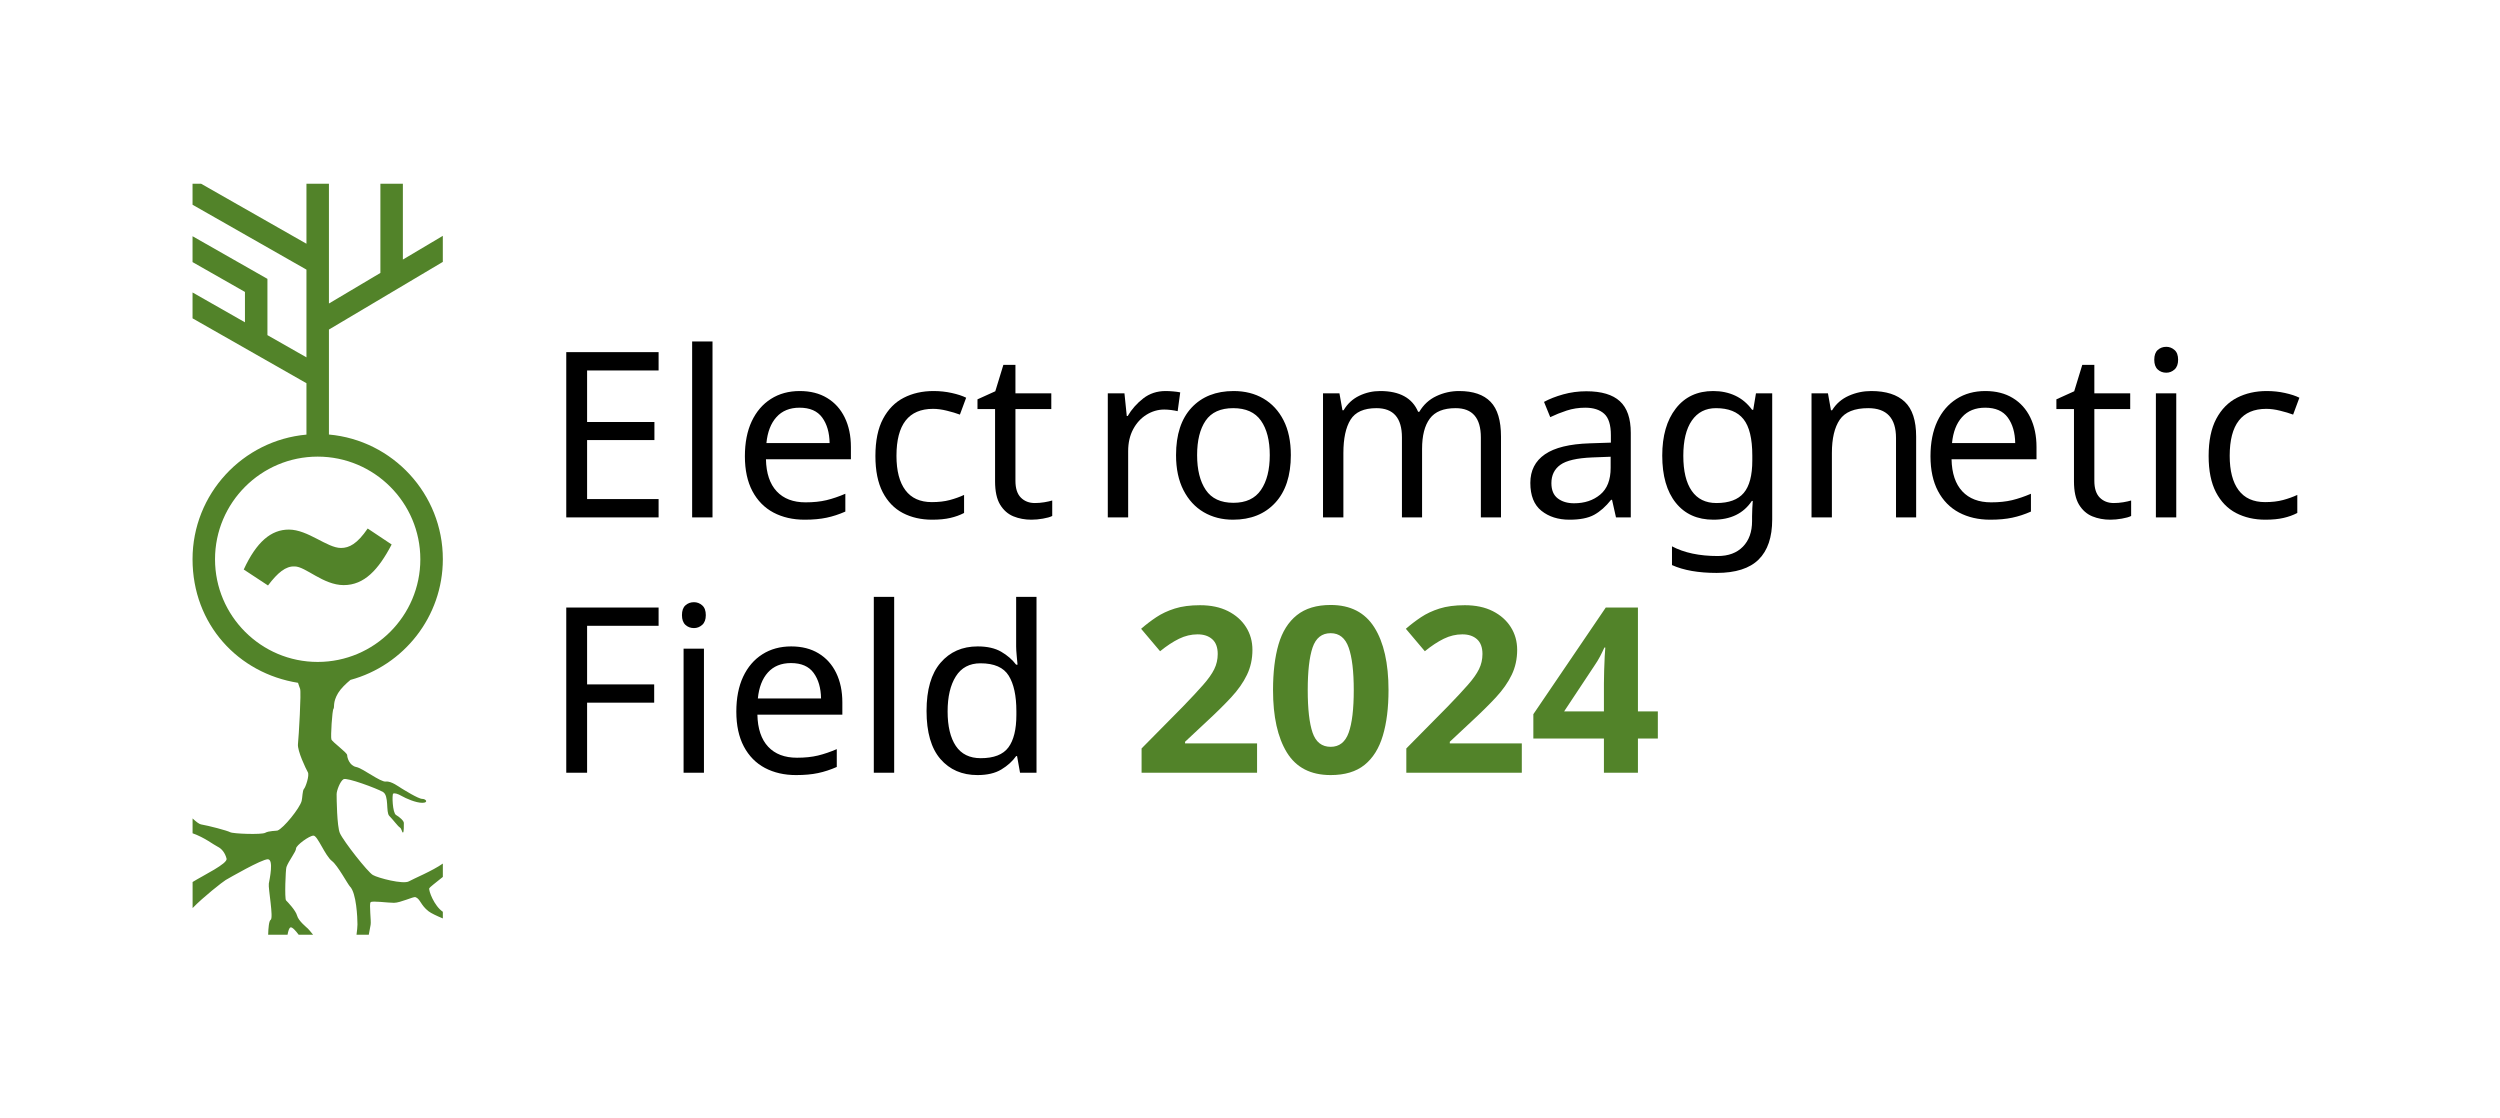
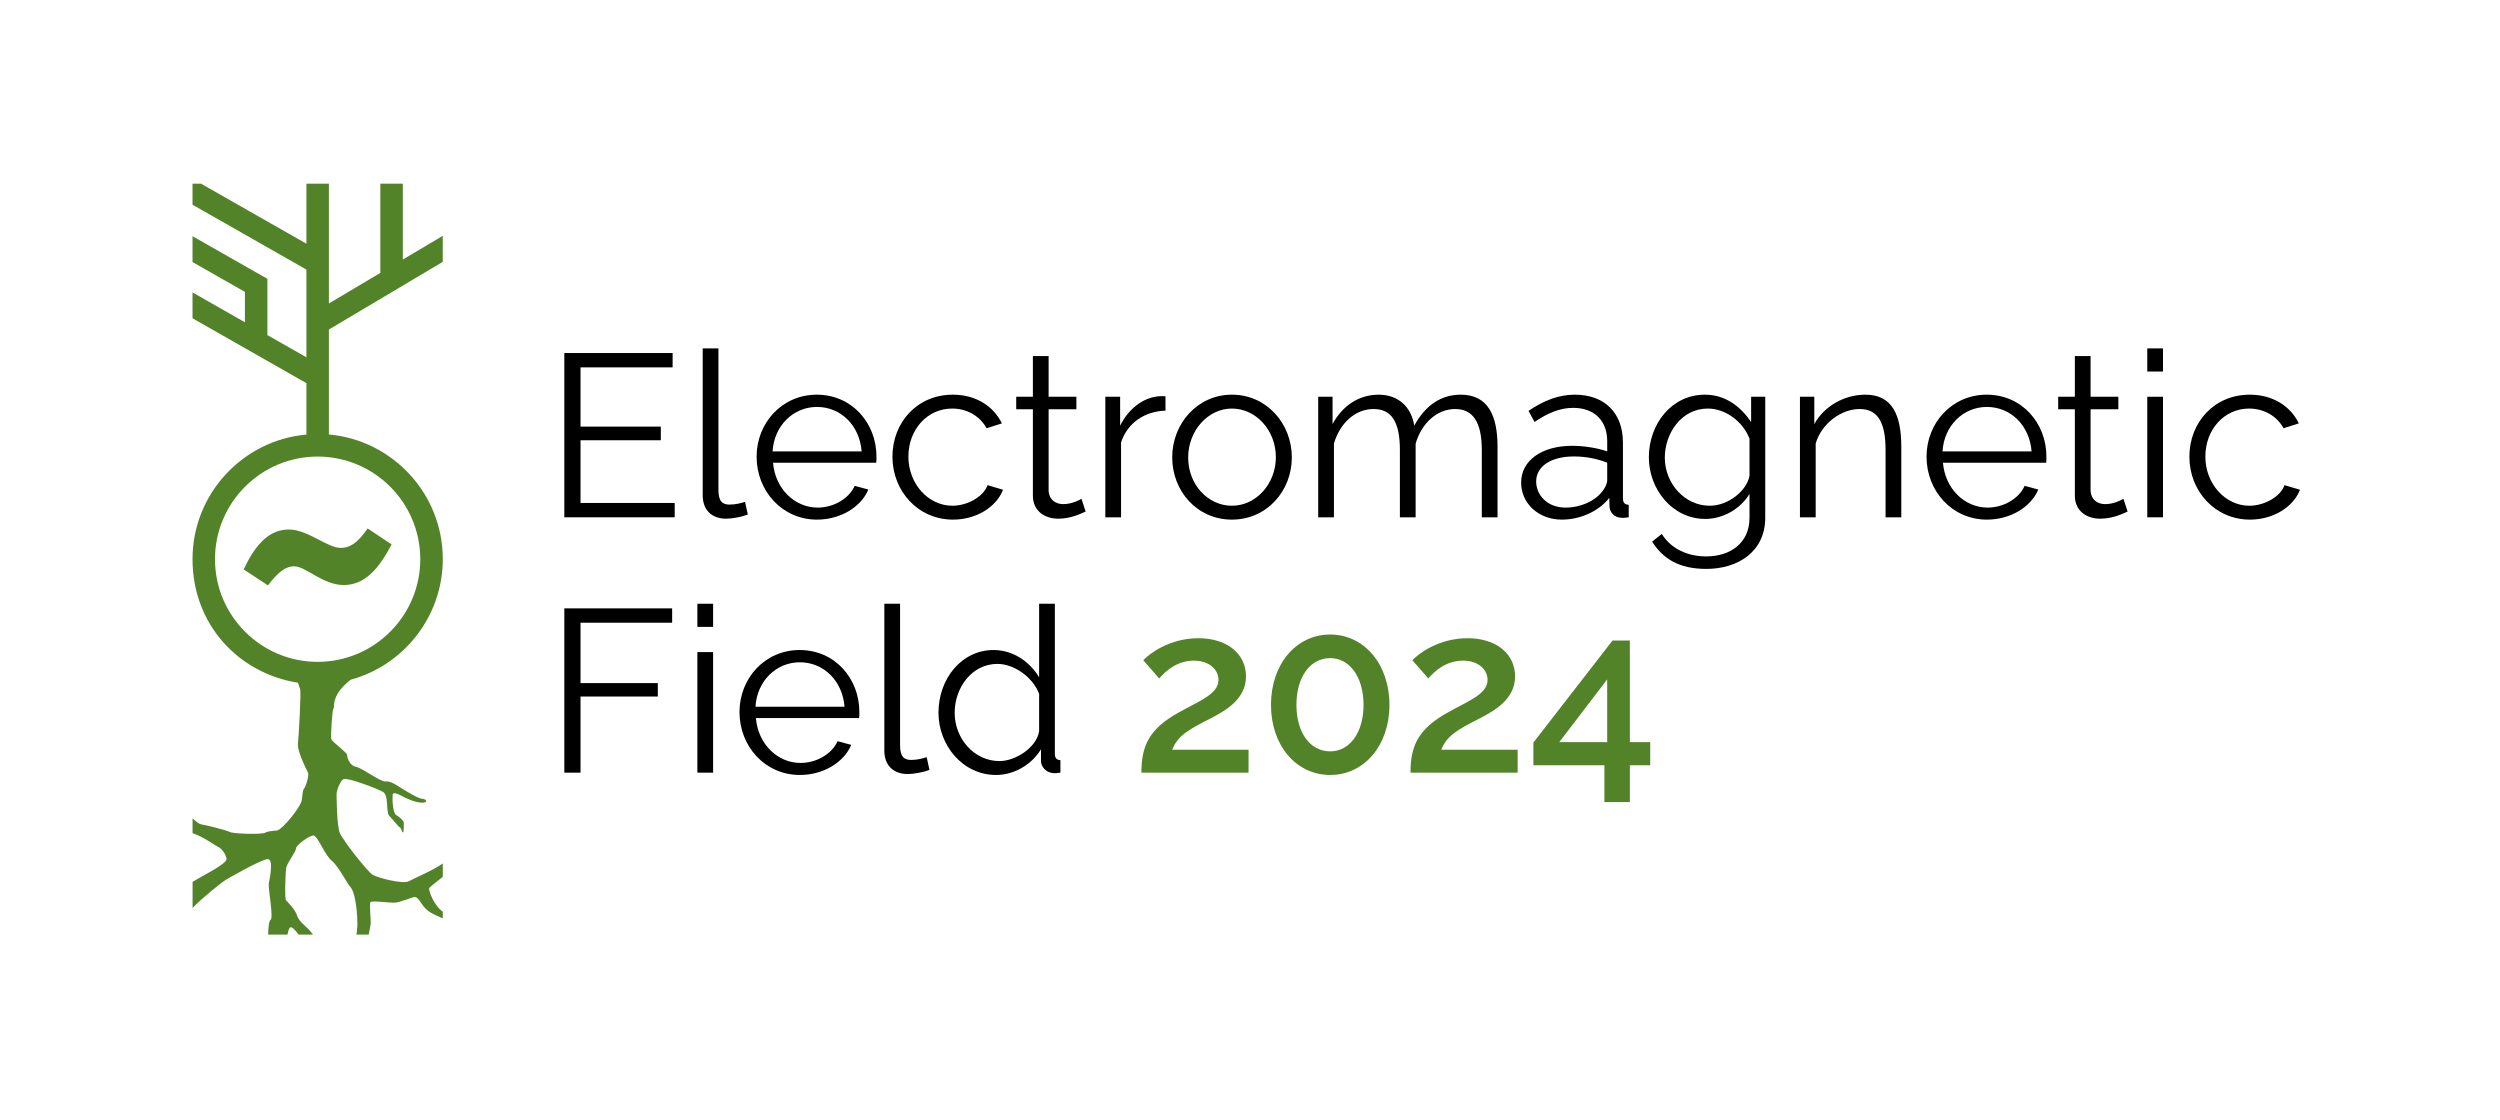
- <svg xmlns="http://www.w3.org/2000/svg" id="Layer_9" data-name="Layer 9" viewBox="0 0 841.89 376.17">
-   <defs>
-     <style>
-       .cls-1 {
-         letter-spacing: 0em;
-       }
- 
-       .cls-2 {
-         font-family: Raleway-Regular, Raleway;
-       }
- 
-       .cls-3 {
-         letter-spacing: 0em;
-       }
- 
-       .cls-4, .cls-5 {
-         fill: #528329;
-       }
- 
-       .cls-6 {
-         font-size: 77.93px;
-       }
- 
-       .cls-7 {
-         letter-spacing: -.03em;
-       }
- 
-       .cls-5 {
-         font-family: Raleway-SemiBold, Raleway;
-         font-weight: 600;
-       }
-     </style>
-   </defs>
+ <svg xmlns="http://www.w3.org/2000/svg" width="100%" height="100%" viewBox="0 0 842 377" version="1.1" xml:space="preserve" style="fill-rule:evenodd;clip-rule:evenodd;stroke-linejoin:round;stroke-miterlimit:2;">
  <g>
-     <path class="cls-4" d="M82.07,191.78l8.18,5.38c3.28-4.33,5.97-6.55,8.98-6.41,3.66,0,9.61,6.29,16.52,6.29s11.69-5.15,16.14-13.68l-8.07-5.38c-3.51,5.15-6.2,6.55-9,6.55-4.68,0-11.11-6.19-17.54-6.19-5.97,0-10.88,4.09-15.2,13.45Z" />
-     <path class="cls-4" d="M149.12,88.23v-8.81l-13.45,7.99v-25.54s-7.57,0-7.57,0v30.04s-17.33,10.3-17.33,10.3V61.87h-7.57v20.21l-35.49-20.21h-2.87v7.08l38.36,21.85v29.54l-13.14-7.48v-18.86s-.05,0-.05,0l.05-.09-25.22-14.36v8.71l17.65,10.05v10.23l-17.65-10.05v8.71l38.36,21.85v17.31c-21.47,1.92-38.36,20-38.36,41.96s15.42,38.43,35.52,41.62c.27,.77,.49,1.55,.69,1.99,.46,1.01-.46,16.36-.71,18.64-.25,2.28,2.72,8.42,3.33,9.49,.61,1.06-.77,5.07-1.3,5.6-.53,.53-.51,2.99-.79,4.07-.63,2.42-6.08,9.18-8.12,9.96-.33,.13-2.97,.07-4.15,.76-1.19,.69-10.85,.34-11.8-.2s-7.19-2.18-9.83-2.63c-.62-.11-1.64-.89-2.83-2.01v5c4.15,1.48,6.99,3.81,8.41,4.5,1.43,.7,2.53,2.08,3.04,4.05,.43,1.67-7.79,5.59-11.44,7.86v8.78c3.49-3.65,10.21-8.91,11.14-9.45,1.24-.72,12.11-6.99,14.18-6.99s.62,6.63,.35,8.2c-.26,1.57,1.66,11.6,.61,12.21-.56,.32-.77,2.7-.84,5.01h6.53c.23-1.23,.53-2.36,1.04-2.48,.58-.13,1.73,1.15,2.71,2.48h4.86c-.8-1.01-1.58-1.9-1.76-2.07-.39-.39-3.17-2.58-3.63-4.36-.46-1.77-3.19-4.61-3.72-5.14s-.16-10.41,.13-11.22c.76-2.13,3.23-5.17,3.23-6.24s4.47-4.35,5.88-4.35,3.87,6.77,6.25,8.58c1.9,1.44,5.34,7.87,6.05,8.58,2.15,2.15,2.51,10.51,2.51,12.74,0,.82-.14,2.11-.32,3.47h4.13c.3-1.53,.52-2.9,.62-3.34,.25-1.11-.56-7.04,0-7.6s5.67,.2,7.85,.2,6.59-2.16,7.24-1.92c1.66,.61,1.72,2.68,4.41,4.76,.86,.66,2.69,1.54,4.82,2.42v-2.24c-2.93-1.97-4.85-7.17-4.57-7.93,.1-.27,2.04-1.8,4.57-3.81v-4.5c-3.54,2.5-9.85,5.08-11.41,5.98-1.93,1.11-10.42-1.12-12.16-2.13-1.74-1-9.83-11.29-11.09-14.08-1.02-2.25-1.11-11.85-1.11-13.12s1.21-4.42,2.33-5.06c1.12-.65,11.14,3.07,13.27,4.3,2.13,1.23,.91,6.84,2.13,8.05,1.22,1.22,2.92,3.54,3.55,3.9,.63,.36,.71,1.72,1.06,1.72s.3-2.53,.3-3.24-1.43-1.99-2.63-2.68c-1.2-.69-1.4-6.94-.96-7.19,.44-.25,1.49,0,2.89,.81,1.39,.8,4.71,2.28,6.89,2.28s1.32-1.32,0-1.32-6.26-3.12-6.99-3.55c-.73-.42-3.44-2.53-5.25-2.28s-7.72-4.46-10-4.91c-2.28-.46-3.04-3.14-3.04-4s-5.04-4.41-5.32-5.32c-.28-.91,.28-9.85,.71-10.28s-.35-2.13,1.57-5.32c.92-1.52,2.62-3.14,4.15-4.41,17.9-4.86,31.11-21.25,31.11-40.67,0-21.96-16.89-40.04-38.36-41.96v-35.35l38.36-22.79Zm-7.57,100.11c0,19.06-15.51,34.57-34.57,34.57s-34.57-15.51-34.57-34.57,15.51-34.57,34.57-34.57,34.57,15.51,34.57,34.57Z" />
+     <path d="M82.07,191.78L90.25,197.16C93.53,192.83 96.22,190.61 99.23,190.75C102.89,190.75 108.84,197.04 115.75,197.04C122.66,197.04 127.44,191.89 131.89,183.36L123.82,177.98C120.31,183.13 117.62,184.53 114.82,184.53C110.14,184.53 103.71,178.34 97.28,178.34C91.31,178.34 86.4,182.43 82.08,191.79L82.07,191.78Z" style="fill:rgb(82,131,41);fill-rule:nonzero;" />
+     <path d="M149.12,88.23L149.12,79.42L135.67,87.41L135.67,61.87L128.1,61.87L128.1,91.91L110.77,102.21L110.77,61.87L103.2,61.87L103.2,82.08L67.71,61.87L64.84,61.87L64.84,68.95L103.2,90.8L103.2,120.34L90.06,112.86L90.06,94L90.01,94L90.06,93.91L64.84,79.55L64.84,88.26L82.49,98.31L82.49,108.54L64.84,98.49L64.84,107.2L103.2,129.05L103.2,146.36C81.73,148.28 64.84,166.36 64.84,188.32C64.84,210.28 80.26,226.75 100.36,229.94C100.63,230.71 100.85,231.49 101.05,231.93C101.51,232.94 100.59,248.29 100.34,250.57C100.09,252.85 103.06,258.99 103.67,260.06C104.28,261.12 102.9,265.13 102.37,265.66C101.84,266.19 101.86,268.65 101.58,269.73C100.95,272.15 95.5,278.91 93.46,279.69C93.13,279.82 90.49,279.76 89.31,280.45C88.12,281.14 78.46,280.79 77.51,280.25C76.56,279.71 70.32,278.07 67.68,277.62C67.06,277.51 66.04,276.73 64.85,275.61L64.85,280.61C69,282.09 71.84,284.42 73.26,285.11C74.69,285.81 75.79,287.19 76.3,289.16C76.73,290.83 68.51,294.75 64.86,297.02L64.86,305.8C68.35,302.15 75.07,296.89 76,296.35C77.24,295.63 88.11,289.36 90.18,289.36C92.25,289.36 90.8,295.99 90.53,297.56C90.27,299.13 92.19,309.16 91.14,309.77C90.58,310.09 90.37,312.47 90.3,314.78L96.83,314.78C97.06,313.55 97.36,312.42 97.87,312.3C98.45,312.17 99.6,313.45 100.58,314.78L105.44,314.78C104.64,313.77 103.86,312.88 103.68,312.71C103.29,312.32 100.51,310.13 100.05,308.35C99.59,306.58 96.86,303.74 96.33,303.21C95.8,302.68 96.17,292.8 96.46,291.99C97.22,289.86 99.69,286.82 99.69,285.75C99.69,284.68 104.16,281.4 105.57,281.4C106.98,281.4 109.44,288.17 111.82,289.98C113.72,291.42 117.16,297.85 117.87,298.56C120.02,300.71 120.38,309.07 120.38,311.3C120.38,312.12 120.24,313.41 120.06,314.77L124.19,314.77C124.49,313.24 124.71,311.87 124.81,311.43C125.06,310.32 124.25,304.39 124.81,303.83C125.37,303.27 130.48,304.03 132.66,304.03C134.84,304.03 139.25,301.87 139.9,302.11C141.56,302.72 141.62,304.79 144.31,306.87C145.17,307.53 147,308.41 149.13,309.29L149.13,307.05C146.2,305.08 144.28,299.88 144.56,299.12C144.66,298.85 146.6,297.32 149.13,295.31L149.13,290.81C145.59,293.31 139.28,295.89 137.72,296.79C135.79,297.9 127.3,295.67 125.56,294.66C123.82,293.66 115.73,283.37 114.47,280.58C113.45,278.33 113.36,268.73 113.36,267.46C113.36,266.19 114.57,263.04 115.69,262.4C116.81,261.75 126.83,265.47 128.96,266.7C131.09,267.93 129.87,273.54 131.09,274.75C132.31,275.97 134.01,278.29 134.64,278.65C135.27,279.01 135.35,280.37 135.7,280.37C136.05,280.37 136,277.84 136,277.13C136,276.42 134.57,275.14 133.37,274.45C132.17,273.76 131.97,267.51 132.41,267.26C132.85,267.01 133.9,267.26 135.3,268.07C136.69,268.87 140.01,270.35 142.19,270.35C144.37,270.35 143.51,269.03 142.19,269.03C140.87,269.03 135.93,265.91 135.2,265.48C134.47,265.06 131.76,262.95 129.95,263.2C128.14,263.45 122.23,258.74 119.95,258.29C117.67,257.83 116.91,255.15 116.91,254.29C116.91,253.43 111.87,249.88 111.59,248.97C111.31,248.06 111.87,239.12 112.3,238.69C112.73,238.26 111.95,236.56 113.87,233.37C114.79,231.85 116.49,230.23 118.02,228.96C135.92,224.1 149.13,207.71 149.13,188.29C149.13,166.33 132.24,148.25 110.77,146.33L110.77,110.98L149.13,88.19L149.12,88.23ZM141.55,188.34C141.55,207.4 126.04,222.91 106.98,222.91C87.92,222.91 72.41,207.4 72.41,188.34C72.41,169.28 87.92,153.77 106.98,153.77C126.04,153.77 141.55,169.28 141.55,188.34Z" style="fill:rgb(82,131,41);fill-rule:nonzero;" />
  </g>
-   <text class="cls-6" transform="translate(183.13 174.23)">
-     <tspan class="cls-2">
-       <tspan x="0" y="0">Elect</tspan>
-       <tspan class="cls-7" x="183.3" y="0">r</tspan>
-       <tspan x="208.63" y="0">omagn</tspan>
-       <tspan class="cls-1" x="462.69" y="0">e</tspan>
-       <tspan class="cls-3" x="508.12" y="0">tic </tspan>
-     </tspan>
-     <tspan class="cls-2" x="0" y="86">Field </tspan>
-     <tspan class="cls-5" x="198.18" y="86">2024</tspan>
-   </text>
+   <g transform="matrix(1,0,0,1,183.13,174.23)">
+     <g>
+       <path d="M44.108,-4.832L12.391,-4.832L12.391,-25.951L39.433,-25.951L39.433,-30.549L12.391,-30.549L12.391,-50.499L43.407,-50.499L43.407,-55.33L6.936,-55.33L6.936,0L44.108,0L44.108,-4.832Z" style="fill-rule:nonzero;" />
+       <path d="M53.538,-56.889L53.538,-7.403C53.538,-2.494 56.577,0.468 61.409,0.468C63.513,0.468 66.786,-0.156 68.734,-0.935L67.799,-5.221C66.474,-4.754 64.526,-4.286 62.578,-4.286C60.396,-4.286 58.837,-5.143 58.837,-9.196L58.837,-56.889L53.538,-56.889Z" style="fill-rule:nonzero;" />
+       <path d="M92.035,0.779C99.906,0.779 106.842,-3.429 109.336,-9.352L104.738,-10.598C102.79,-6.234 97.568,-3.273 92.269,-3.273C84.476,-3.273 77.93,-9.663 77.229,-18.391L111.985,-18.391C112.063,-18.781 112.063,-19.638 112.063,-20.496C112.063,-31.64 103.881,-41.303 91.957,-41.303C80.268,-41.303 71.696,-31.795 71.696,-20.418C71.696,-8.884 80.268,0.779 92.035,0.779ZM77.073,-22.21C77.618,-30.938 84.086,-37.173 92.035,-37.173C99.984,-37.173 106.374,-31.016 107.076,-22.21L77.073,-22.21Z" style="fill-rule:nonzero;" />
+       <path d="M137.858,0.779C145.651,0.779 152.431,-3.429 154.691,-9.274L149.47,-10.832C148.223,-7.092 142.846,-3.897 137.624,-3.897C129.598,-3.897 122.818,-11.222 122.818,-20.418C122.818,-29.691 129.286,-36.627 137.546,-36.627C142.534,-36.627 146.898,-34.133 149.158,-30.003L154.301,-31.64C151.418,-37.562 145.417,-41.303 137.78,-41.303C125.779,-41.303 117.441,-31.951 117.441,-20.418C117.441,-8.884 126.013,0.779 137.858,0.779Z" style="fill-rule:nonzero;" />
+       <path d="M182.512,-1.948L181.109,-6.234C180.486,-5.845 177.914,-4.442 174.953,-4.442C172.459,-4.442 170.277,-5.845 170.043,-8.806L170.043,-36.393L179.395,-36.393L179.395,-40.602L170.043,-40.602L170.043,-54.317L164.744,-54.317L164.744,-40.602L159.133,-40.602L159.133,-36.393L164.744,-36.393L164.744,-7.325C164.744,-2.104 168.718,0.468 173.316,0.468C177.68,0.468 181.265,-1.403 182.512,-1.948Z" style="fill-rule:nonzero;" />
+     </g>
+     <g transform="matrix(1,0,0,1,183.3,0)">
+       <path d="M26.107,-35.926L26.107,-40.757C25.561,-40.835 24.782,-40.835 23.769,-40.757C18.547,-40.29 13.638,-36.549 10.832,-30.86L10.832,-40.602L5.845,-40.602L5.845,0L11.144,0L11.144,-25.249C13.326,-31.795 19.015,-35.692 26.107,-35.926Z" style="fill-rule:nonzero;" />
+     </g>
+     <g transform="matrix(1,0,0,1,208.63,0)">
+       <path d="M23.145,0.779C34.913,0.779 43.329,-8.884 43.329,-20.184C43.329,-31.562 34.835,-41.303 23.145,-41.303C11.534,-41.303 3.039,-31.562 3.039,-20.184C3.039,-8.884 11.378,0.779 23.145,0.779ZM8.416,-20.106C8.416,-29.224 15.118,-36.627 23.145,-36.627C31.25,-36.627 37.952,-29.302 37.952,-20.262C37.952,-11.222 31.25,-3.897 23.145,-3.897C15.04,-3.897 8.416,-11.066 8.416,-20.106Z" style="fill-rule:nonzero;" />
+       <path d="M112.609,0L112.609,-23.769C112.609,-34.367 109.336,-41.303 100.218,-41.303C93.594,-41.303 88.295,-37.718 84.554,-30.86C83.619,-37.017 79.333,-41.303 72.553,-41.303C66.007,-41.303 60.396,-37.64 57.045,-31.406L57.045,-40.602L52.213,-40.602L52.213,0L57.512,0L57.512,-24.86C59.539,-31.795 64.76,-36.471 70.838,-36.471C76.839,-36.471 79.722,-32.263 79.722,-22.678L79.722,0L85.022,0L85.022,-24.782C86.97,-31.64 92.191,-36.471 98.348,-36.471C104.27,-36.471 107.31,-32.107 107.31,-22.678L107.31,0L112.609,0Z" style="fill-rule:nonzero;" />
+       <path d="M120.558,-11.69C120.558,-4.754 126.325,0.779 134.273,0.779C140.274,0.779 146.586,-1.87 150.249,-6.546L150.327,-3.585C150.405,-1.87 151.73,0.078 154.379,0.156C154.847,0.234 155.626,0.156 156.795,0L156.795,-4.208C155.47,-4.286 154.847,-4.91 154.847,-6.39L154.847,-25.171C154.847,-35.224 148.613,-41.303 138.637,-41.303C133.338,-41.303 128.273,-39.433 123.051,-35.848L125.078,-32.107C129.598,-35.224 133.806,-36.861 138.092,-36.861C145.262,-36.861 149.548,-32.497 149.548,-25.639L149.548,-22.21C146.197,-23.379 141.677,-24.08 137.702,-24.08C127.571,-24.08 120.558,-19.171 120.558,-11.69ZM147.755,-8.572C145.339,-5.455 140.586,-3.273 135.52,-3.273C129.286,-3.273 125.623,-7.559 125.623,-12.079C125.623,-17.223 130.689,-20.496 138.326,-20.496C142.144,-20.496 146.041,-19.794 149.548,-18.391L149.548,-12.469C149.548,-11.456 148.924,-9.897 147.755,-8.572Z" style="fill-rule:nonzero;" />
+       <path d="M182.59,0.546C188.435,0.546 194.357,-2.728 197.475,-7.871L197.475,0.156C197.475,8.884 190.773,13.17 182.902,13.17C176.823,13.17 171.134,10.754 167.939,5.611L164.666,8.183C168.251,13.794 173.55,17.378 182.902,17.378C193.734,17.378 202.774,11.456 202.774,0.156L202.774,-40.602L198.02,-40.602L198.02,-32.107C194.435,-37.328 189.37,-41.303 182.434,-41.303C171.29,-41.303 163.575,-31.484 163.575,-20.184C163.575,-9.507 171.446,0.546 182.59,0.546ZM184.071,-3.897C175.654,-3.897 168.952,-11.378 168.952,-20.106C168.952,-28.133 174.407,-36.627 183.447,-36.627C189.292,-36.627 195.215,-32.341 197.475,-26.496L197.475,-13.949C196.539,-8.962 190.383,-3.897 184.071,-3.897Z" style="fill-rule:nonzero;" />
+       <path d="M248.597,0L248.597,-23.769C248.597,-34.445 245.557,-41.303 236.518,-41.303C229.27,-41.303 222.568,-37.328 219.295,-31.406L219.295,-40.602L214.463,-40.602L214.463,0L219.763,0L219.763,-24.86C221.711,-31.562 228.335,-36.471 234.569,-36.471C240.492,-36.471 243.297,-32.263 243.297,-22.678L243.297,0L248.597,0Z" style="fill-rule:nonzero;" />
+     </g>
+     <g transform="matrix(1,0,0,1,462.69,0)">
+       <path d="M23.379,0.779C31.25,0.779 38.186,-3.429 40.679,-9.352L36.082,-10.598C34.133,-6.234 28.912,-3.273 23.613,-3.273C15.82,-3.273 9.274,-9.663 8.572,-18.391L43.329,-18.391C43.407,-18.781 43.407,-19.638 43.407,-20.496C43.407,-31.64 35.224,-41.303 23.301,-41.303C11.612,-41.303 3.039,-31.795 3.039,-20.418C3.039,-8.884 11.612,0.779 23.379,0.779ZM8.416,-22.21C8.962,-30.938 15.43,-37.173 23.379,-37.173C31.328,-37.173 37.718,-31.016 38.419,-22.21L8.416,-22.21Z" style="fill-rule:nonzero;" />
+     </g>
+     <g transform="matrix(1,0,0,1,508.12,0)">
+       <path d="M25.327,-1.948L23.925,-6.234C23.301,-5.845 20.729,-4.442 17.768,-4.442C15.274,-4.442 13.092,-5.845 12.858,-8.806L12.858,-36.393L22.21,-36.393L22.21,-40.602L12.858,-40.602L12.858,-54.317L7.559,-54.317L7.559,-40.602L1.948,-40.602L1.948,-36.393L7.559,-36.393L7.559,-7.325C7.559,-2.104 11.534,0.468 16.132,0.468C20.496,0.468 24.08,-1.403 25.327,-1.948Z" style="fill-rule:nonzero;" />
+       <path d="M31.951,-49.096L37.251,-49.096L37.251,-56.889L31.951,-56.889L31.951,-49.096ZM31.951,0L37.251,0L37.251,-40.602L31.951,-40.602L31.951,0Z" style="fill-rule:nonzero;" />
+       <path d="M66.552,0.779C74.345,0.779 81.125,-3.429 83.385,-9.274L78.164,-10.832C76.917,-7.092 71.54,-3.897 66.318,-3.897C58.292,-3.897 51.512,-11.222 51.512,-20.418C51.512,-29.691 57.98,-36.627 66.241,-36.627C71.228,-36.627 75.592,-34.133 77.852,-30.003L82.995,-31.64C80.112,-37.562 74.111,-41.303 66.474,-41.303C54.473,-41.303 46.135,-31.951 46.135,-20.418C46.135,-8.884 54.707,0.779 66.552,0.779Z" style="fill-rule:nonzero;" />
+     </g>
+     <g transform="matrix(1,0,0,1,0,86)">
+       <path d="M6.936,0L12.391,0L12.391,-25.639L38.419,-25.639L38.419,-30.159L12.391,-30.159L12.391,-50.499L43.251,-50.499L43.251,-55.33L6.936,-55.33L6.936,0Z" style="fill-rule:nonzero;" />
+       <path d="M51.746,-49.096L57.045,-49.096L57.045,-56.889L51.746,-56.889L51.746,-49.096ZM51.746,0L57.045,0L57.045,-40.602L51.746,-40.602L51.746,0Z" style="fill-rule:nonzero;" />
+       <path d="M86.269,0.779C94.139,0.779 101.075,-3.429 103.569,-9.352L98.971,-10.598C97.023,-6.234 91.802,-3.273 86.502,-3.273C78.709,-3.273 72.163,-9.663 71.462,-18.391L106.219,-18.391C106.297,-18.781 106.297,-19.638 106.297,-20.496C106.297,-31.64 98.114,-41.303 86.191,-41.303C74.501,-41.303 65.929,-31.795 65.929,-20.418C65.929,-8.884 74.501,0.779 86.269,0.779ZM71.306,-22.21C71.851,-30.938 78.32,-37.173 86.269,-37.173C94.217,-37.173 100.608,-31.016 101.309,-22.21L71.306,-22.21Z" style="fill-rule:nonzero;" />
+       <path d="M114.713,-56.889L114.713,-7.403C114.713,-2.494 117.752,0.468 122.584,0.468C124.688,0.468 127.961,-0.156 129.909,-0.935L128.974,-5.221C127.649,-4.754 125.701,-4.286 123.753,-4.286C121.571,-4.286 120.012,-5.143 120.012,-9.196L120.012,-56.889L114.713,-56.889Z" style="fill-rule:nonzero;" />
+       <path d="M132.949,-20.184C132.949,-9.274 141.053,0.779 152.353,0.779C158.276,0.779 164.276,-2.572 167.472,-7.871L167.472,-3.897C167.472,-1.87 169.342,0 171.602,0.156C172.303,0.234 172.927,0.156 174.018,0L174.018,-4.208C172.693,-4.286 172.147,-4.91 172.147,-6.39L172.147,-56.889L166.848,-56.889L166.848,-32.107C163.809,-37.173 158.276,-41.303 151.496,-41.303C140.742,-41.303 132.949,-31.64 132.949,-20.184ZM166.848,-13.949C165.991,-8.416 158.821,-3.897 153.522,-3.897C145.028,-3.897 138.404,-11.378 138.404,-20.184C138.404,-28.522 144.093,-36.627 152.821,-36.627C158.432,-36.627 164.822,-32.107 166.848,-26.496L166.848,-13.949Z" style="fill-rule:nonzero;" />
+     </g>
+     <g transform="matrix(1,0,0,1,198.18,86)">
+       <path d="M3.117,0L39.199,0L39.199,-7.715L13.482,-7.715C15.274,-12.313 18.703,-14.417 26.808,-18.469C31.328,-20.885 38.342,-24.704 38.342,-32.419C38.342,-39.744 32.341,-45.277 22.288,-45.277C12.781,-45.277 5.923,-40.212 3.741,-37.874L9.118,-31.718C11.378,-34.367 15.196,-37.718 20.807,-37.718C26.107,-37.718 29.068,-34.601 29.068,-31.25C29.068,-26.496 22.911,-24.314 15.664,-20.262C5.533,-14.651 3.117,-8.806 3.117,0Z" style="fill:rgb(82,131,41);fill-rule:nonzero;" />
+       <path d="M86.658,-22.833C86.658,-36.549 78.086,-46.524 66.708,-46.524C55.252,-46.524 46.758,-36.549 46.758,-22.833C46.758,-9.118 55.252,0.779 66.708,0.779C78.086,0.779 86.658,-9.118 86.658,-22.833ZM77.93,-22.833C77.93,-13.482 73.254,-7.17 66.708,-7.17C59.928,-7.17 55.33,-13.482 55.33,-22.833C55.33,-32.185 59.928,-38.575 66.708,-38.575C73.254,-38.575 77.93,-32.185 77.93,-22.833Z" style="fill:rgb(82,131,41);fill-rule:nonzero;" />
+       <path d="M93.75,0L129.831,0L129.831,-7.715L104.114,-7.715C105.907,-12.313 109.336,-14.417 117.441,-18.469C121.96,-20.885 128.974,-24.704 128.974,-32.419C128.974,-39.744 122.974,-45.277 112.921,-45.277C103.413,-45.277 96.555,-40.212 94.373,-37.874L99.75,-31.718C102.01,-34.367 105.829,-37.718 111.44,-37.718C116.739,-37.718 119.7,-34.601 119.7,-31.25C119.7,-26.496 113.544,-24.314 106.297,-20.262C96.166,-14.651 93.75,-8.806 93.75,0Z" style="fill:rgb(82,131,41);fill-rule:nonzero;" />
+       <path d="M159.055,9.897L167.627,9.897L167.627,-2.494L174.485,-2.494L174.485,-10.287L167.627,-10.287L167.627,-44.498L161.783,-44.498L135.131,-10.131L135.131,-2.494L159.055,-2.494L159.055,9.897ZM143.859,-10.287L159.99,-31.406L159.99,-10.287L143.859,-10.287Z" style="fill:rgb(82,131,41);fill-rule:nonzero;" />
+     </g>
+   </g>
</svg>
